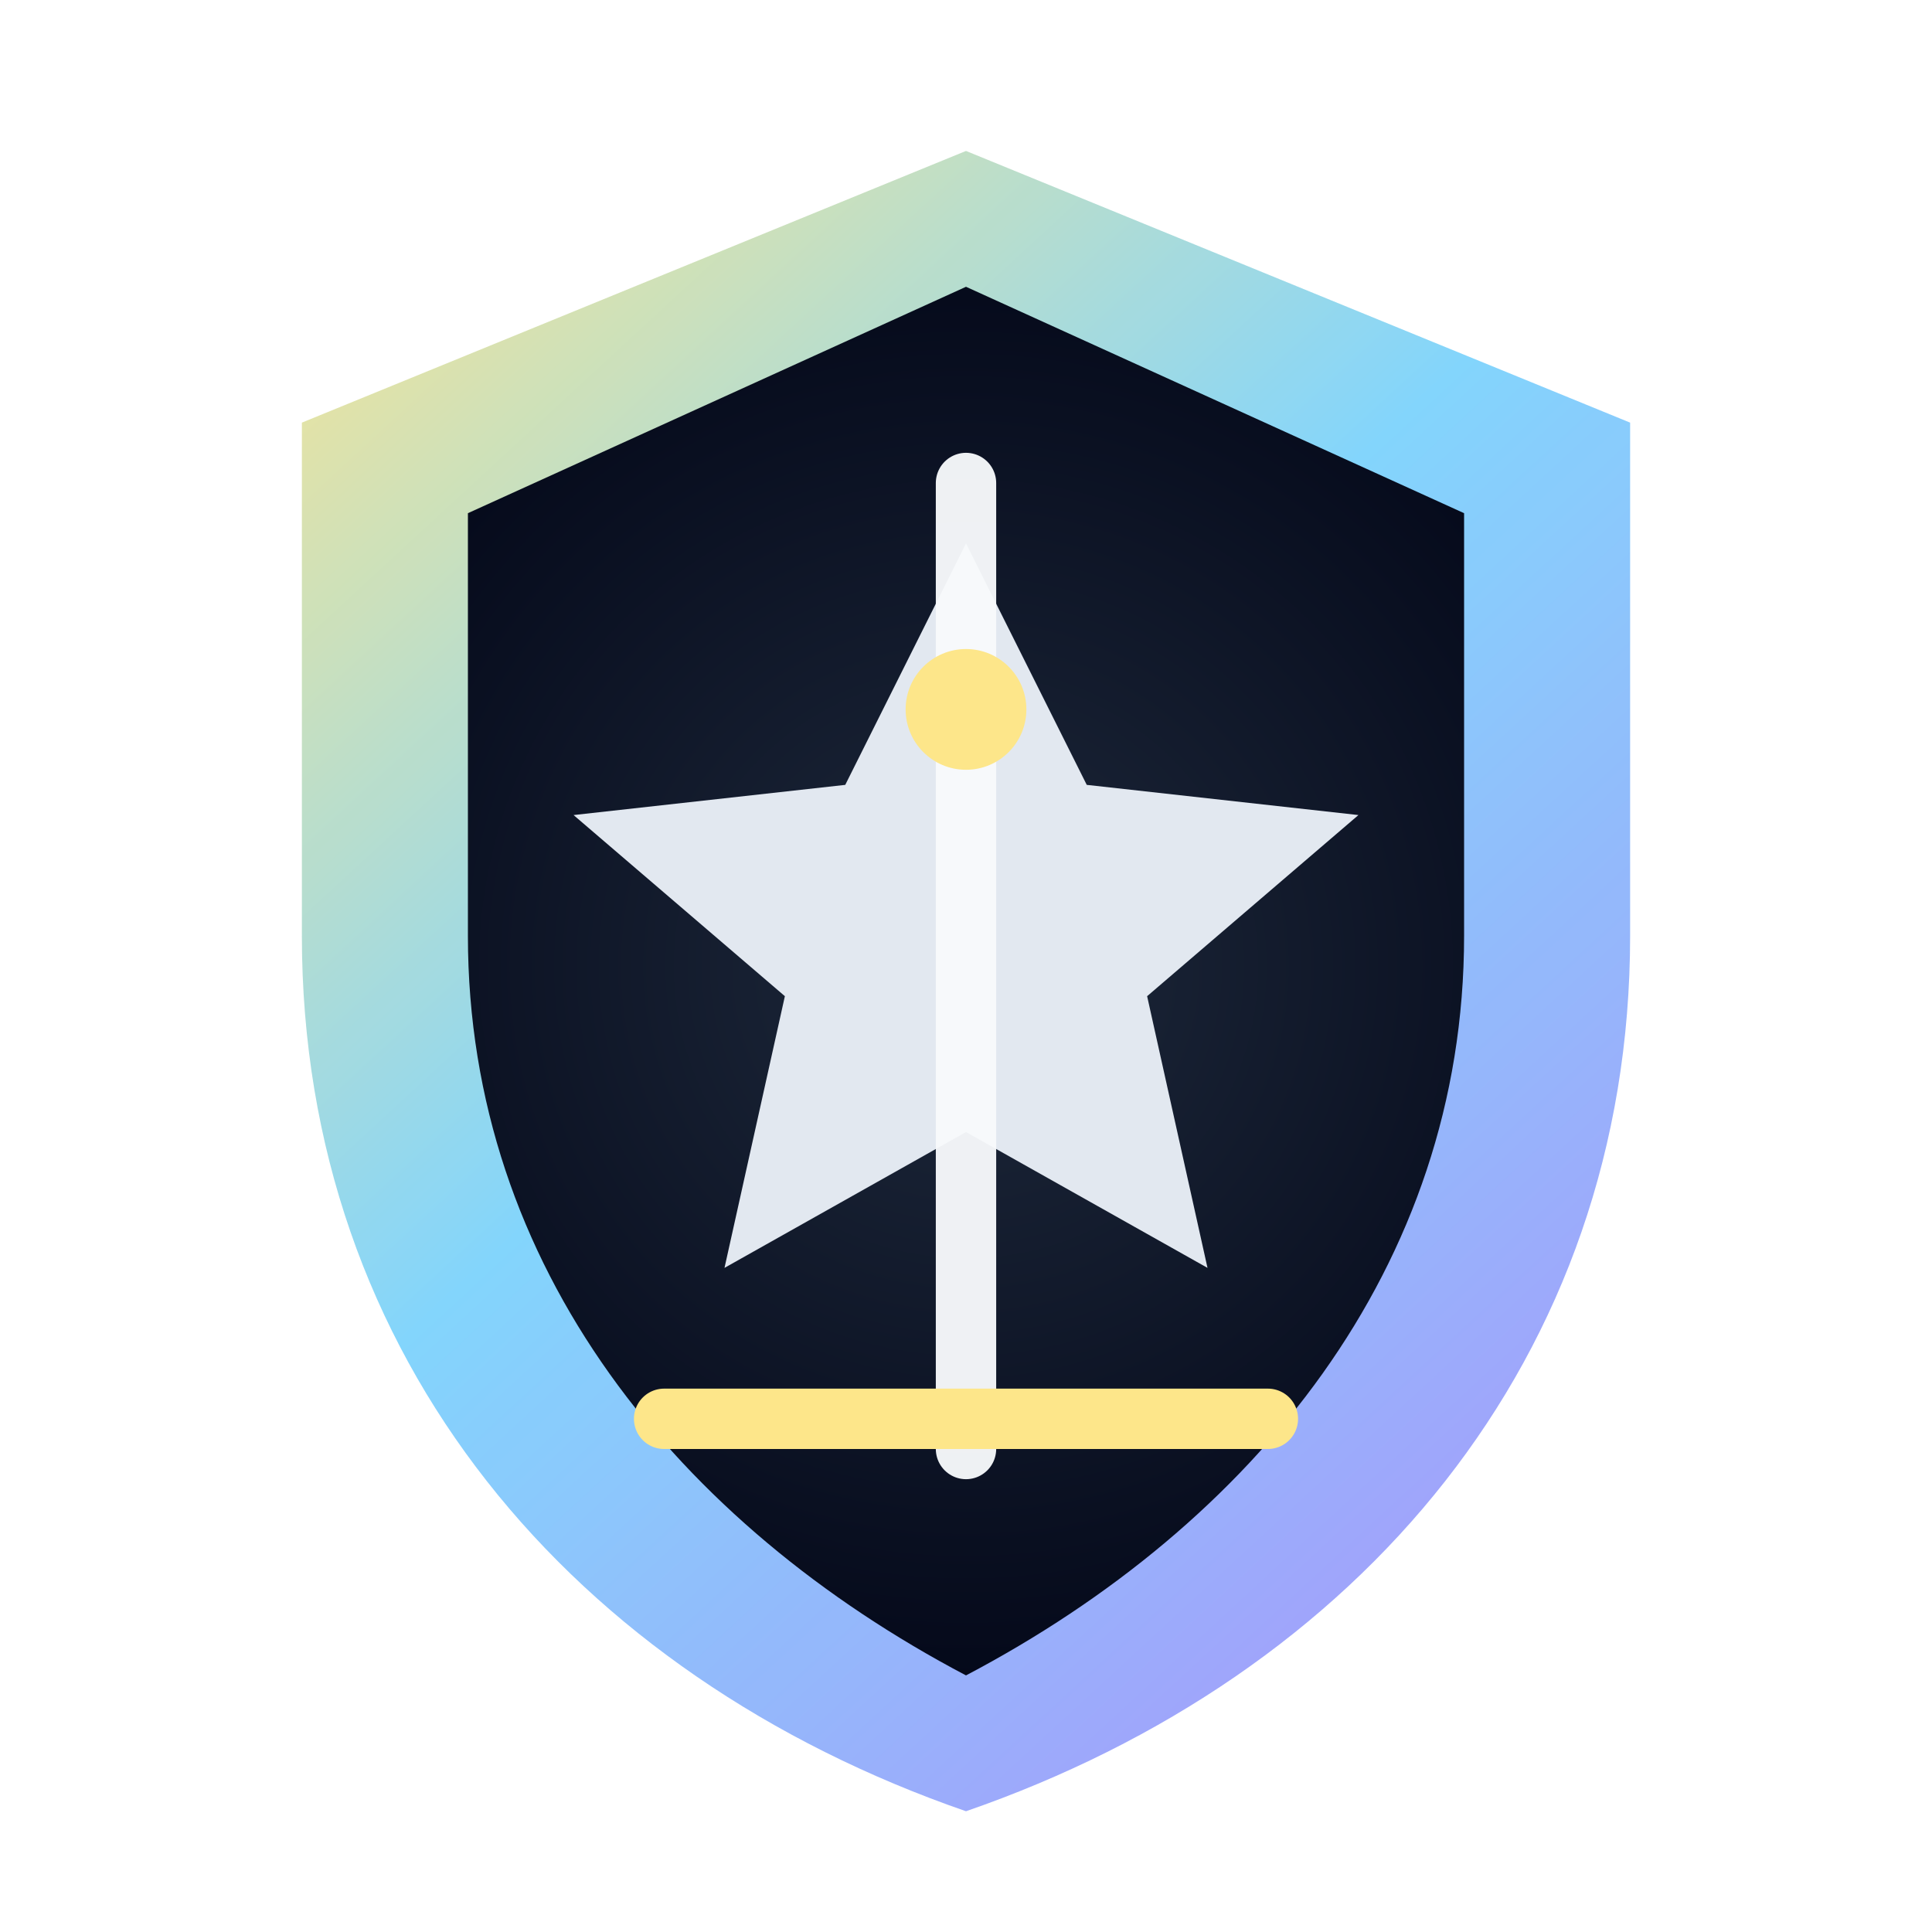
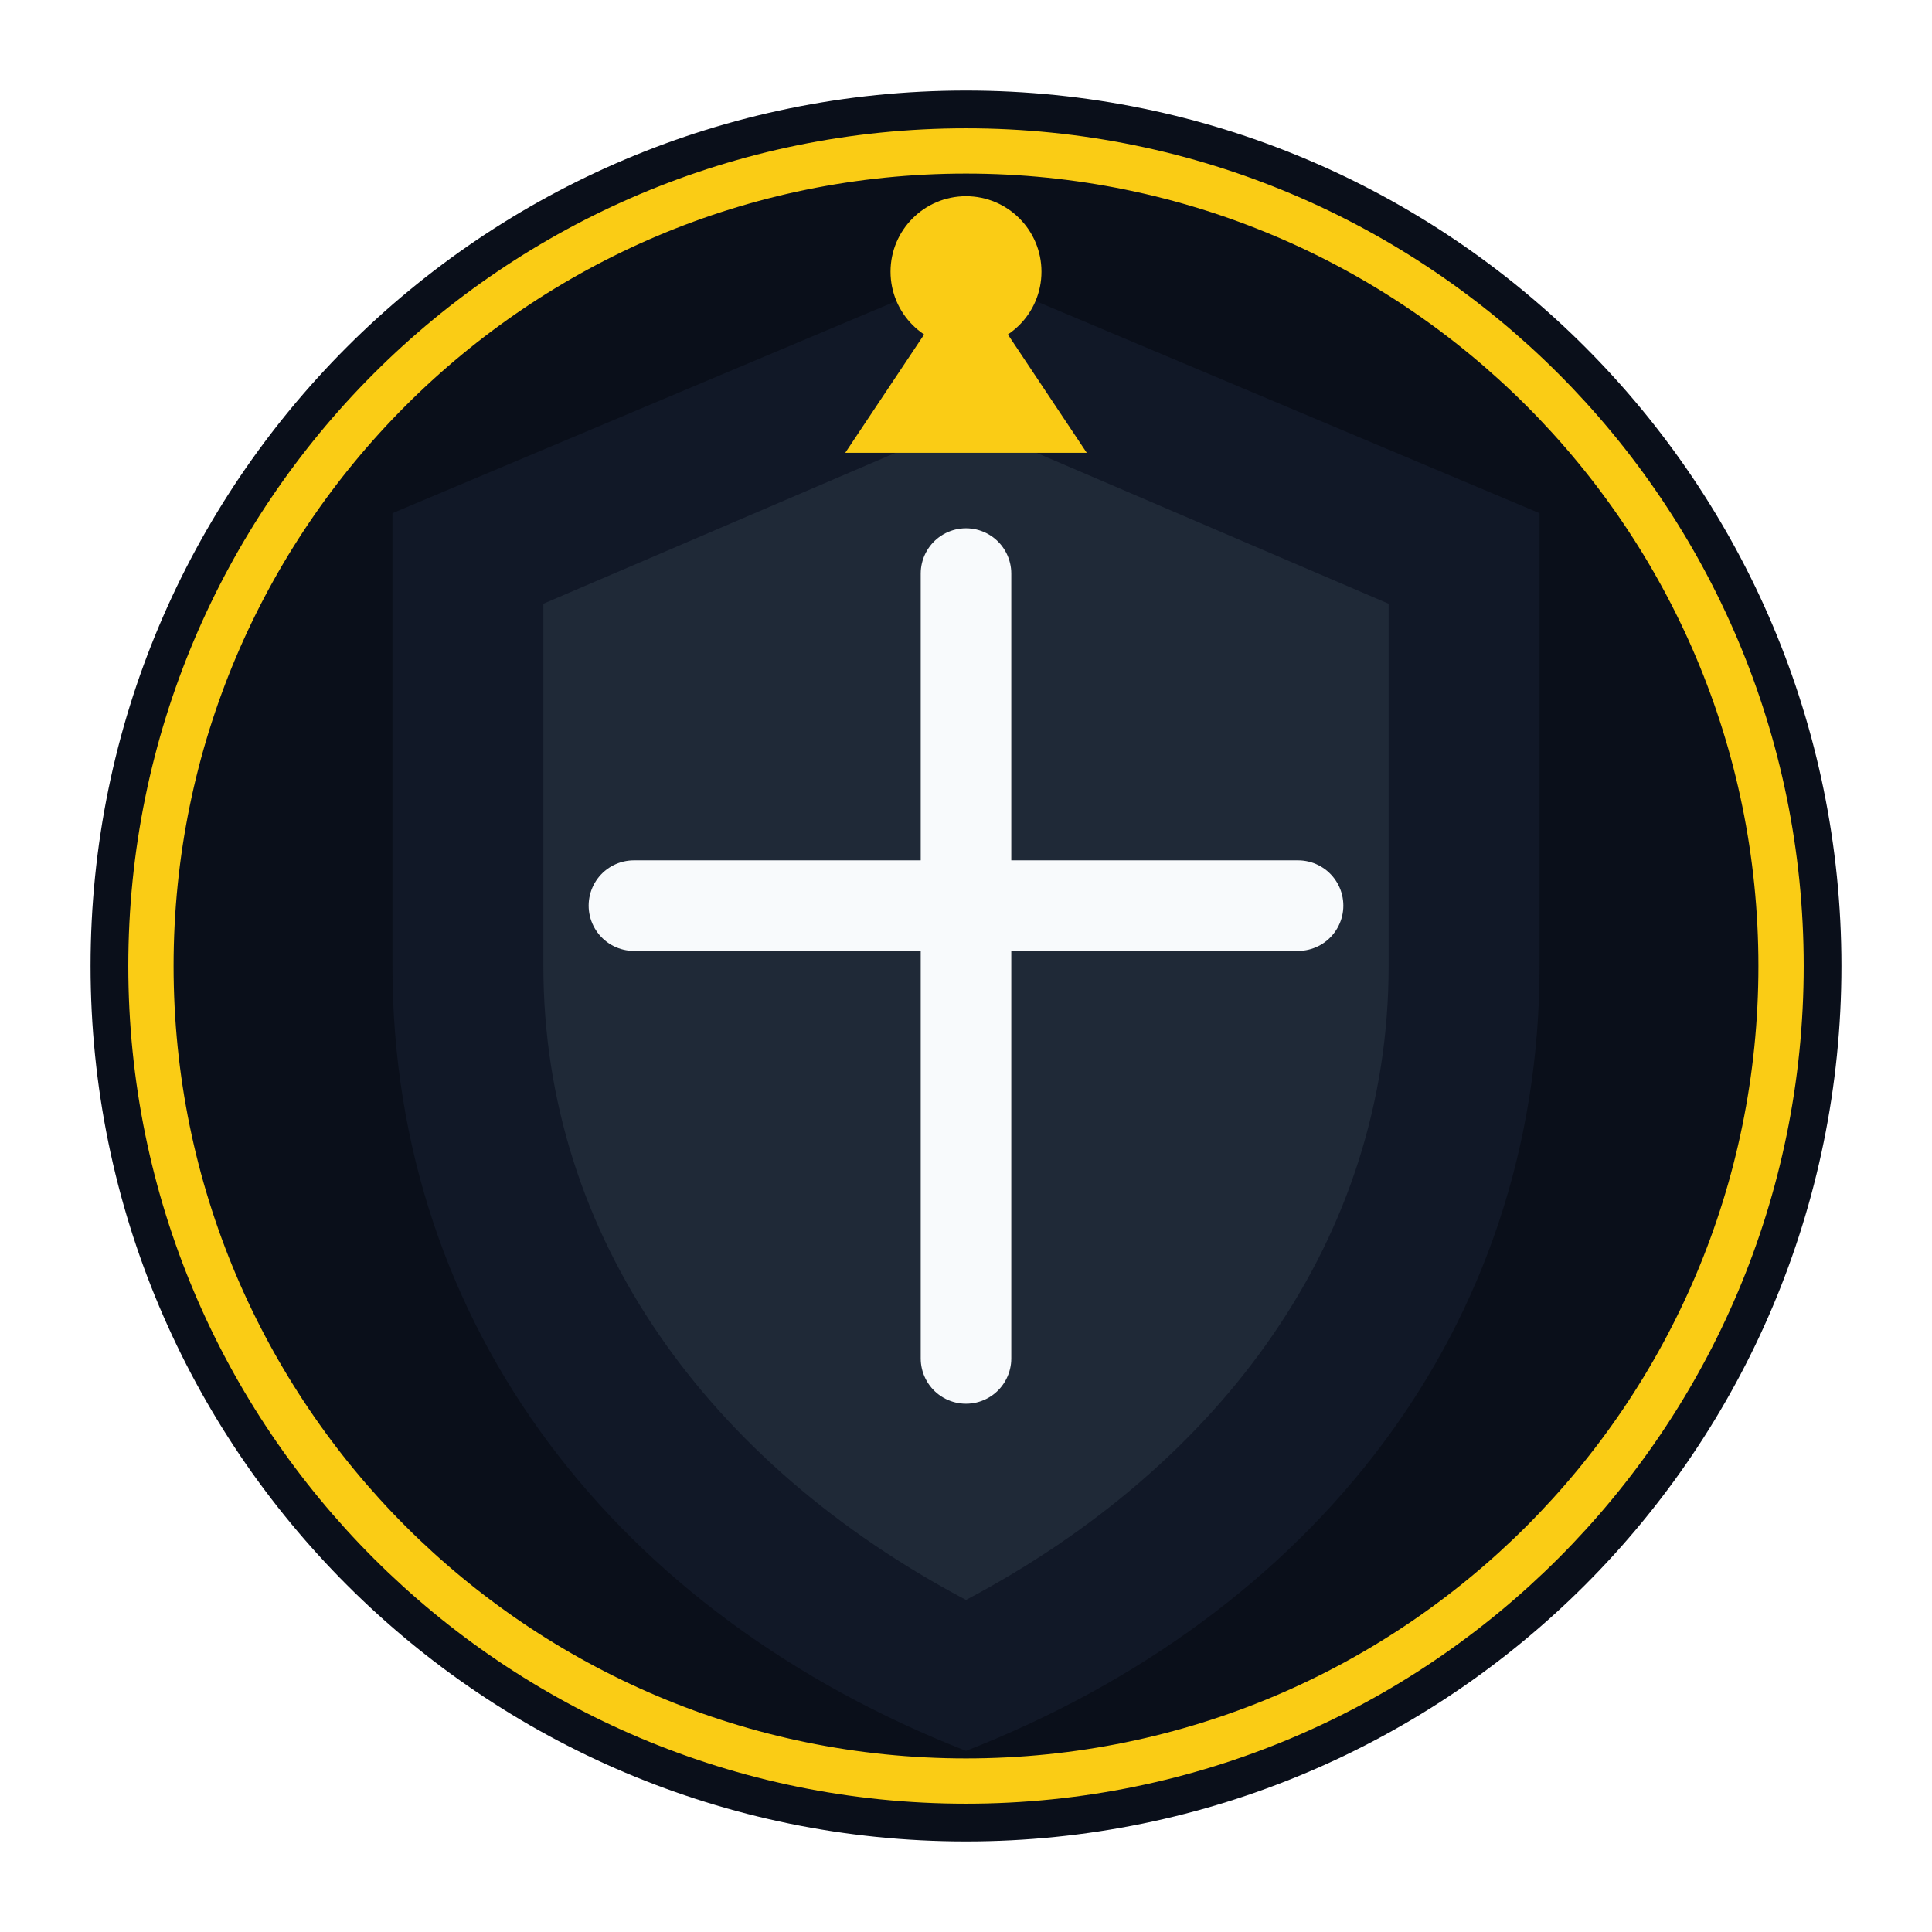
<svg xmlns="http://www.w3.org/2000/svg" viewBox="0 0 128 128" fill="none">
-   <defs>
-     <linearGradient id="emEdge" x1="16" y1="12" x2="112" y2="116" gradientUnits="userSpaceOnUse">
-       <stop stop-color="#FDE68A" />
-       <stop offset="0.45" stop-color="#7DD3FC" />
-       <stop offset="1" stop-color="#A78BFA" />
-     </linearGradient>
-     <radialGradient id="emCenter" cx="0" cy="0" r="1" gradientUnits="userSpaceOnUse" gradientTransform="translate(64 64) rotate(90) scale(52 52)">
-       <stop stop-color="#1E293B" />
-       <stop offset="1" stop-color="#020617" />
-     </radialGradient>
-   </defs>
-   <path d="M64 10L108 28V62C108 90 90 111 64 120C38 111 20 90 20 62V28L64 10Z" fill="url(#emEdge)" opacity="0.95" />
-   <path d="M64 19L97 34V62C97 84 83 101 64 111C45 101 31 84 31 62V34L64 19Z" fill="url(#emCenter)" />
-   <path d="M64 36L72 52L90 54L76 66L80 84L64 75L48 84L52 66L38 54L56 52L64 36Z" fill="#E2E8F0" />
-   <path d="M64 32V96" stroke="#F8FAFC" stroke-width="4" stroke-linecap="round" opacity="0.96" />
-   <path d="M44 94H84" stroke="#FDE68A" stroke-width="4" stroke-linecap="round" />
-   <circle cx="64" cy="47" r="4" fill="#FDE68A" />
+   <circle cx="64" cy="64" r="58" fill="#0A0F1A" />
+   <circle cx="64" cy="64" r="54" stroke="#FACC15" stroke-width="3" />
+   <path d="M64 18L102 34V64C102 88 87 107 64 116C41 107 26 88 26 64V34L64 18Z" fill="#111827" />
+   <path d="M64 28L92 40V64C92 82 81 97 64 106C47 97 36 82 36 64V40L64 28Z" fill="#1F2937" />
+   <path d="M64 38V90" stroke="#F8FAFC" stroke-width="6" stroke-linecap="round" />
+   <path d="M42 60H86" stroke="#F8FAFC" stroke-width="6" stroke-linecap="round" />
+   <path d="M64 18L72 30H56L64 18Z" fill="#FACC15" />
+   <circle cx="64" cy="18" r="5" fill="#FACC15" />
</svg>
